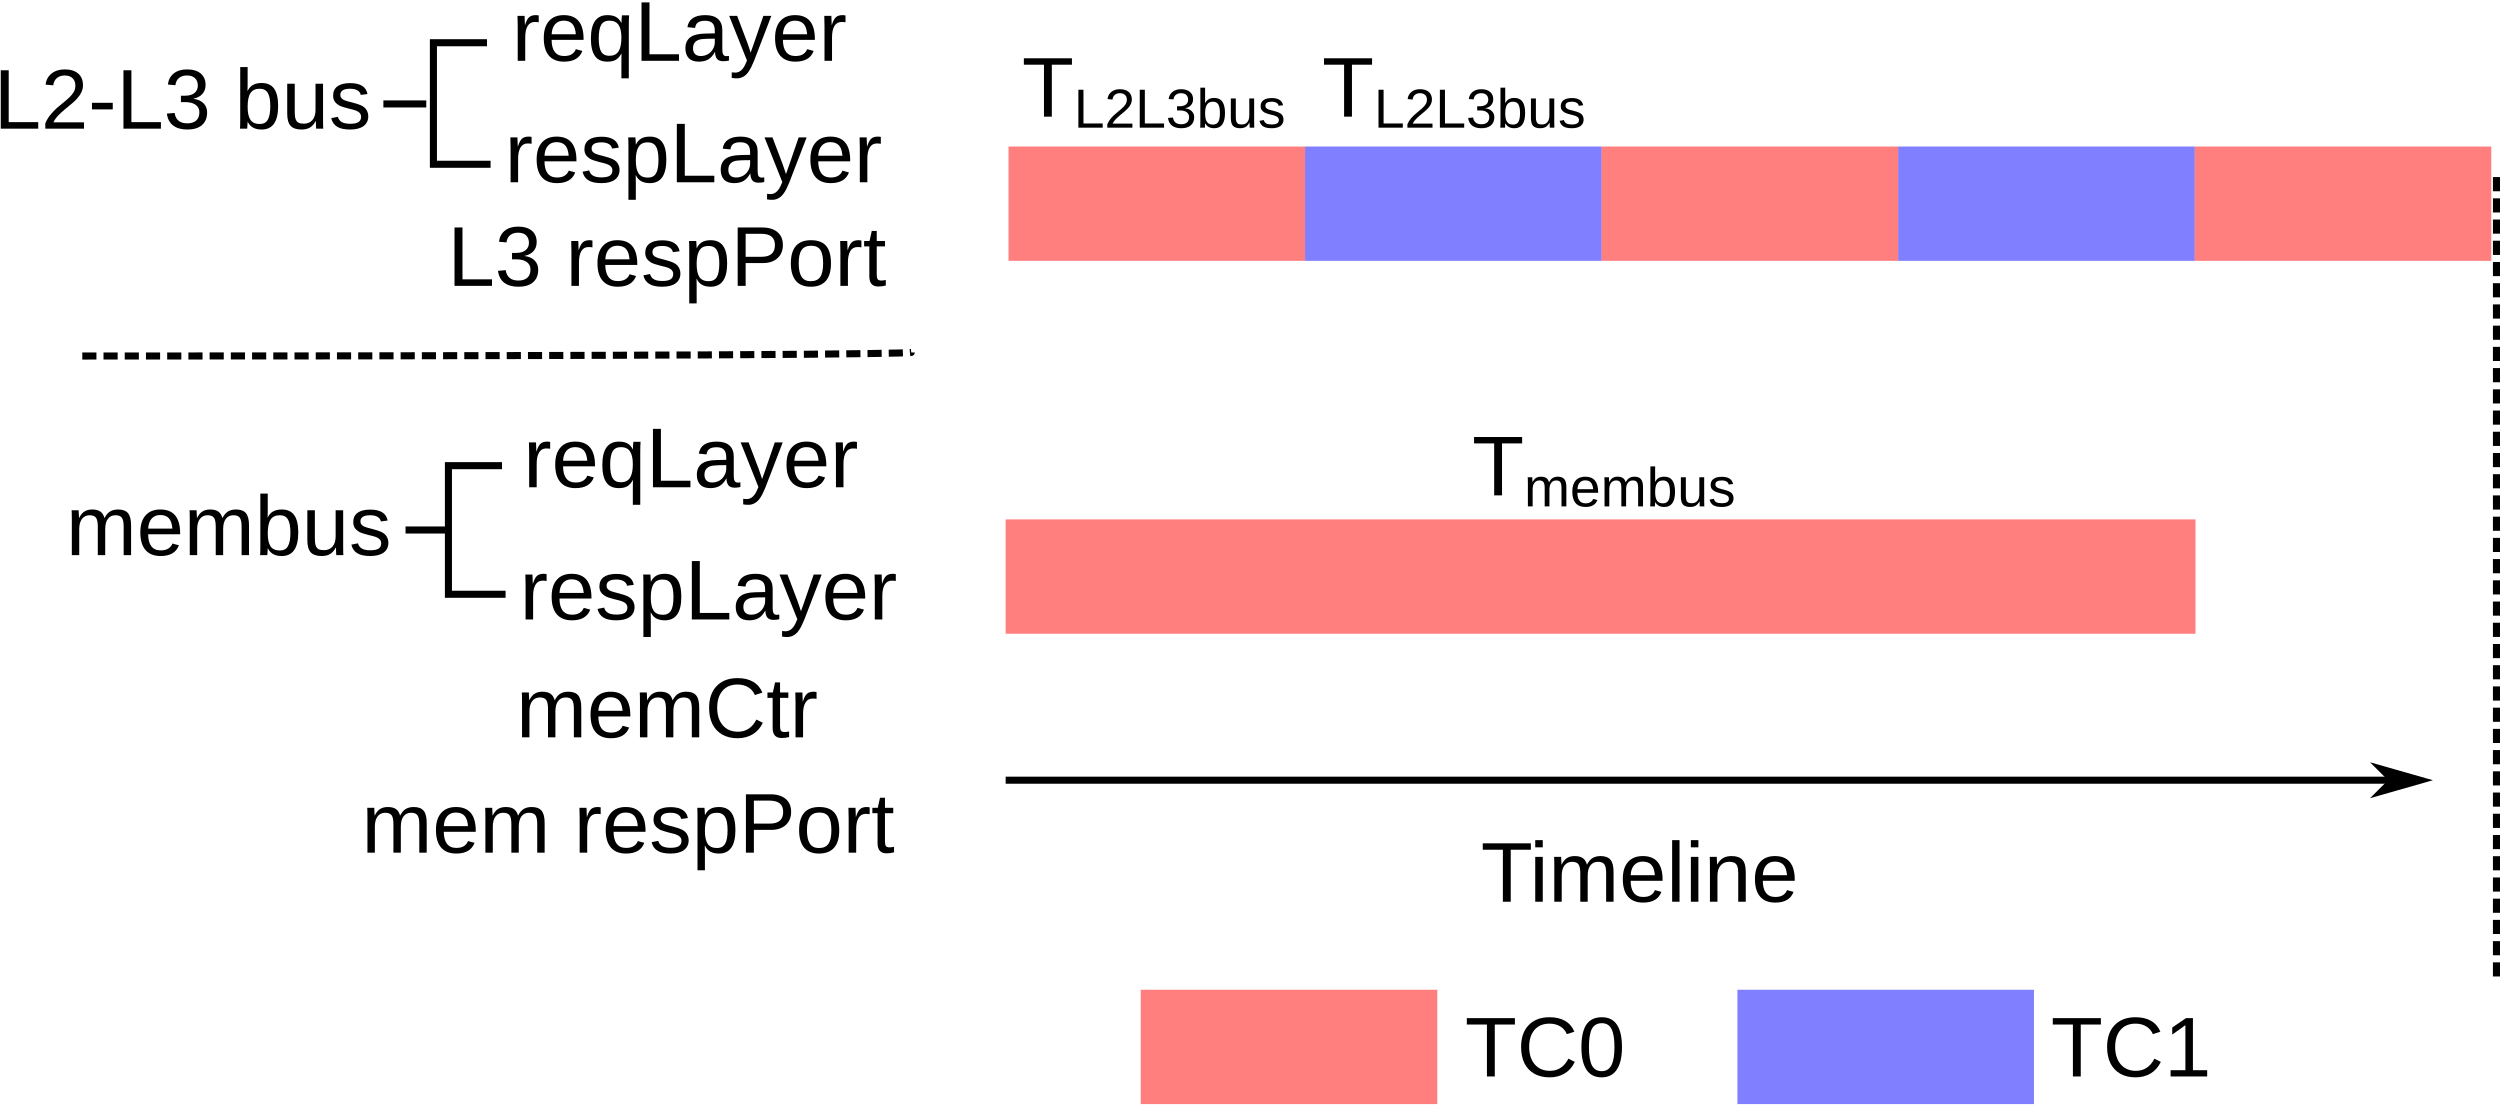
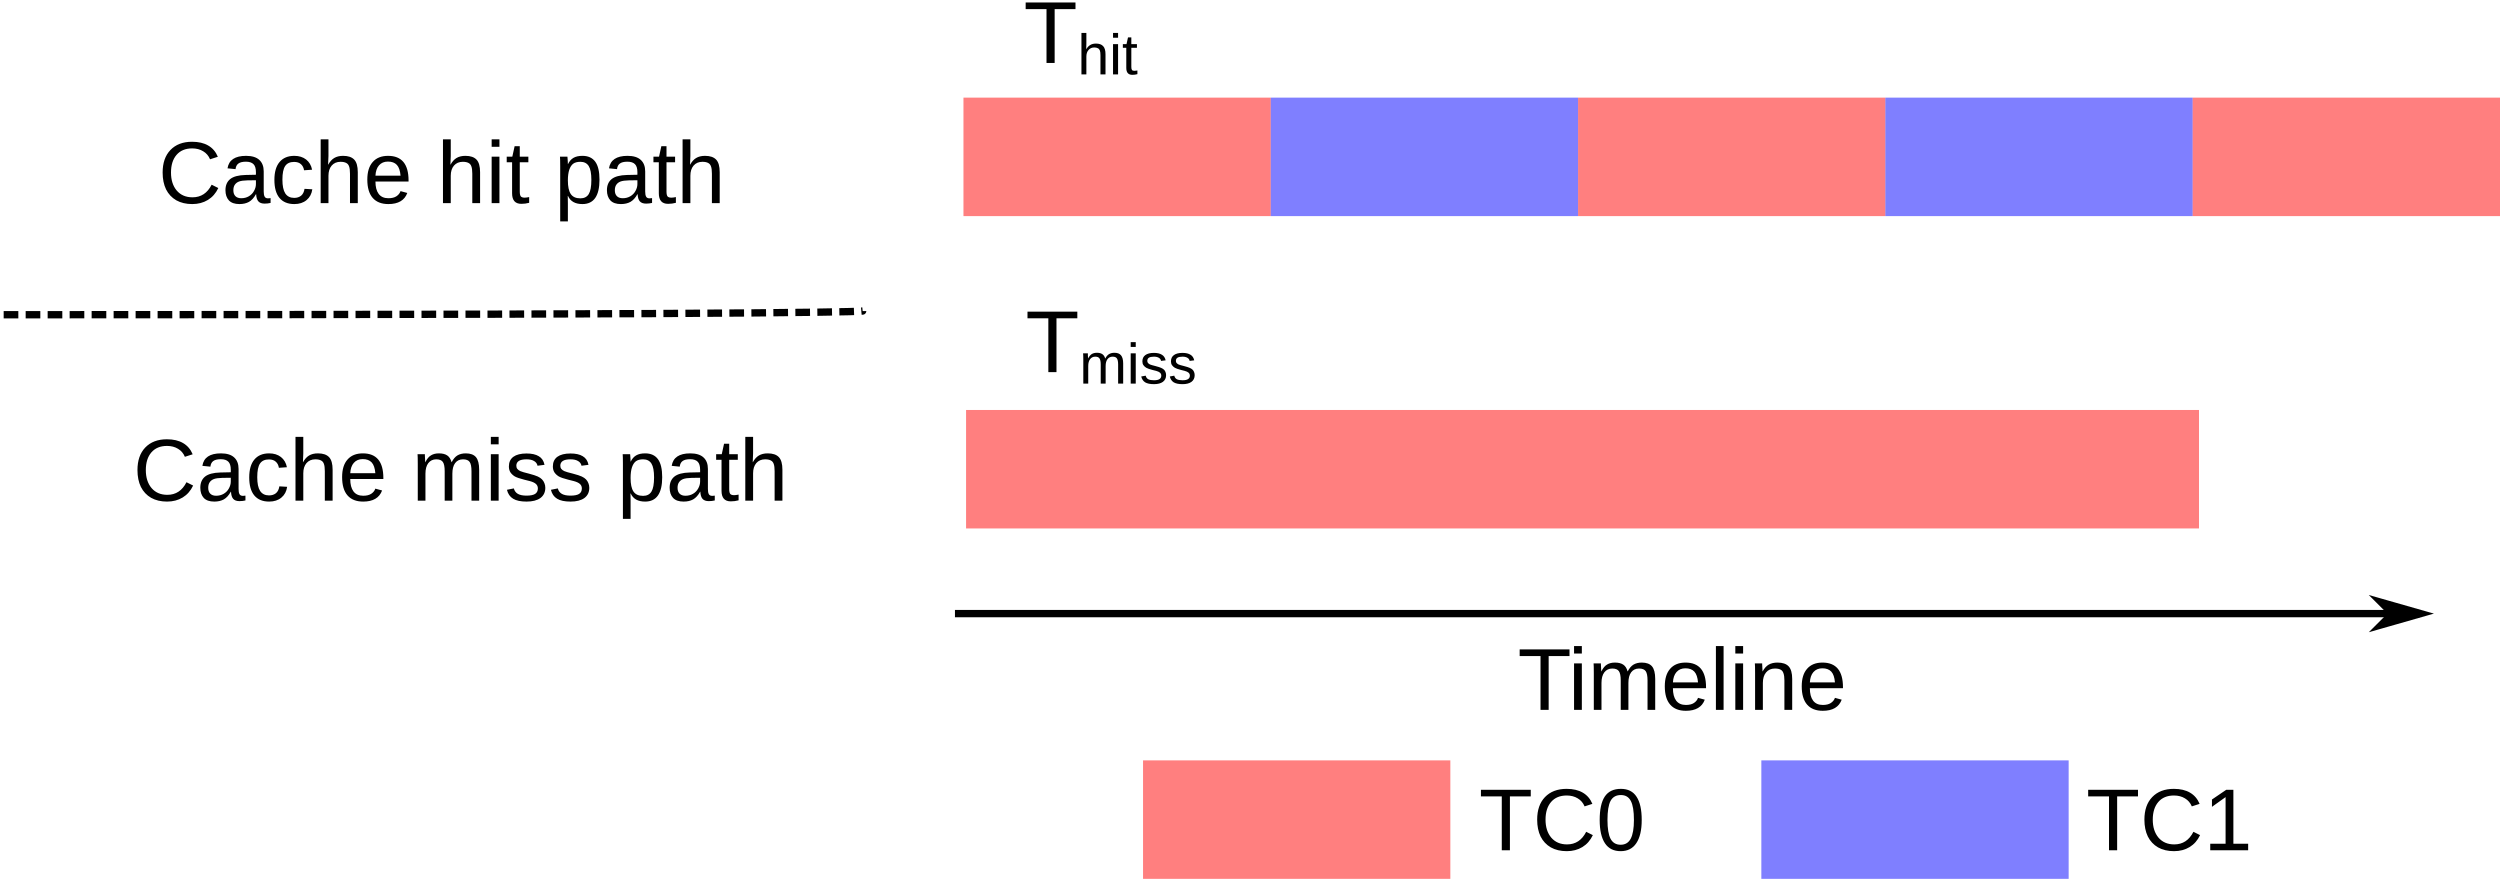
- <svg xmlns="http://www.w3.org/2000/svg" width="353.398" height="156.072" id="svg3863" version="1.1">
+ <svg xmlns="http://www.w3.org/2000/svg" width="341.038" height="119.889" id="svg3863" version="1.1">
  <defs id="defs3865">
    <marker orient="auto" refY="0" refX="0" id="Arrow1Mstart" style="overflow:visible">
      <path id="path4554" d="M 0,0 5,-5 -12.5,0 5,5 0,0 z" style="fill-rule:evenodd;stroke:#000000;stroke-width:1pt;marker-start:none" transform="matrix(0.4,0,0,0.4,4,0)" />
    </marker>
    <marker orient="auto" refY="0" refX="0" id="Arrow1Mend" style="overflow:visible">
      <path id="path4557" d="M 0,0 5,-5 -12.5,0 5,5 0,0 z" style="fill-rule:evenodd;stroke:#000000;stroke-width:1pt;marker-start:none" transform="matrix(-0.4,0,0,-0.4,-4,0)" />
    </marker>
    <marker style="overflow:visible" id="Arrow1Mend-0" refX="0" refY="0" orient="auto">
      <path transform="matrix(-0.4,0,0,-0.4,-4,0)" style="fill-rule:evenodd;stroke:#000000;stroke-width:1pt;marker-start:none" d="M 0,0 5,-5 -12.5,0 5,5 0,0 z" id="path4557-6" />
    </marker>
    <marker style="overflow:visible" id="Arrow1Mstart-0" refX="0" refY="0" orient="auto">
      <path transform="matrix(0.4,0,0,0.4,4,0)" style="fill-rule:evenodd;stroke:#000000;stroke-width:1pt;marker-start:none" d="M 0,0 5,-5 -12.5,0 5,5 0,0 z" id="path4554-9" />
    </marker>
  </defs>
-   <g id="layer1" transform="translate(-49.7687,-218.2955)">
-     <text xml:space="preserve" style="font-size:20px;font-style:normal;font-variant:normal;font-weight:normal;font-stretch:normal;text-align:start;line-height:125%;letter-spacing:0px;word-spacing:0px;writing-mode:lr-tb;text-anchor:start;fill:#000000;fill-opacity:1;stroke:none;font-family:Arial;-inkscape-font-specification:Arial" x="59.094" y="296.768" id="text3871">
-       <tspan id="tspan3873" x="59.094" y="296.768" style="font-size:12px">membus</tspan>
+   <g id="layer1" transform="translate(-60.90016,-225.6891)">
+     <text xml:space="preserve" style="font-size:20px;font-style:normal;font-variant:normal;font-weight:normal;font-stretch:normal;text-align:start;line-height:125%;letter-spacing:0px;word-spacing:0px;writing-mode:lr-tb;text-anchor:start;fill:#000000;fill-opacity:1;stroke:none;font-family:Arial;-inkscape-font-specification:Arial" x="79.044" y="293.99" id="text3871">
+       <tspan id="tspan3873" x="79.044" y="293.99" style="font-size:12px">Cache miss path</tspan>
    </text>
-     <text id="text3875" y="287.172" x="123.744" style="font-size:20px;font-style:normal;font-variant:normal;font-weight:normal;font-stretch:normal;text-align:start;line-height:125%;letter-spacing:0px;word-spacing:0px;writing-mode:lr-tb;text-anchor:start;fill:#000000;fill-opacity:1;stroke:none;font-family:Arial;-inkscape-font-specification:Arial" xml:space="preserve">
-       <tspan style="font-size:12px" y="287.172" x="123.744" id="tspan3877">reqLayer</tspan>
+     <rect style="opacity:0.5;fill:#ff0000;stroke:none" id="rect3919" width="168.19" height="16.162" x="192.687" y="281.616" />
+     <path style="fill:none;stroke:#000000;stroke-width:1px;stroke-linecap:butt;stroke-linejoin:miter;stroke-opacity:1;marker-end:url(#Arrow1Mend)" d="m 191.171,309.395 c 199.784,0 199.784,0 199.784,0" id="path4543" />
+     <text xml:space="preserve" style="font-size:12px;font-style:normal;font-variant:normal;font-weight:normal;font-stretch:normal;text-align:start;line-height:125%;letter-spacing:0px;word-spacing:0px;writing-mode:lr-tb;text-anchor:start;fill:#000000;fill-opacity:1;stroke:none;font-family:Arial;-inkscape-font-specification:Arial" x="267.943" y="322.527" id="text4989">
+       <tspan id="tspan4991" x="267.943" y="322.527">Timeline</tspan>
    </text>
-     <text xml:space="preserve" style="font-size:20px;font-style:normal;font-variant:normal;font-weight:normal;font-stretch:normal;text-align:start;line-height:125%;letter-spacing:0px;word-spacing:0px;writing-mode:lr-tb;text-anchor:start;fill:#000000;fill-opacity:1;stroke:none;font-family:Arial;-inkscape-font-specification:Arial" x="123.239" y="305.859" id="text3879">
-       <tspan id="tspan3881" x="123.239" y="305.859" style="font-size:12px">respLayer</tspan>
+     <text xml:space="preserve" style="font-size:20px;font-style:normal;font-variant:normal;font-weight:normal;font-stretch:normal;text-align:start;line-height:125%;letter-spacing:0px;word-spacing:0px;writing-mode:lr-tb;text-anchor:start;fill:#000000;fill-opacity:1;stroke:none;font-family:Arial;-inkscape-font-specification:Arial" x="82.477" y="253.402" id="text3871-2">
+       <tspan id="tspan3873-0" x="82.477" y="253.402" style="font-size:12px">Cache hit path</tspan>
    </text>
-     <text xml:space="preserve" style="font-size:20px;font-style:normal;font-variant:normal;font-weight:normal;font-stretch:normal;text-align:start;line-height:125%;letter-spacing:0px;word-spacing:0px;writing-mode:lr-tb;text-anchor:start;fill:#000000;fill-opacity:1;stroke:none;font-family:Arial;-inkscape-font-specification:Arial" x="122.734" y="322.527" id="text3895">
-       <tspan id="tspan3897" x="122.734" y="322.527" style="font-size:12px">memCtr</tspan>
-     </text>
-     <path style="fill:none;stroke:#000000;stroke-width:1px;stroke-linecap:butt;stroke-linejoin:miter;stroke-opacity:1" d="m 120.734,284.121 c 0,0 0,0 -7.576,0 0,18.183 0,18.183 0,18.183 8.081,0 8.081,0 8.081,0" id="path3911" />
-     <path style="fill:none;stroke:#000000;stroke-width:1px;stroke-linecap:butt;stroke-linejoin:miter;stroke-opacity:1" d="m 113.157,293.212 c -6.061,0 -6.061,0 -6.061,0" id="path3913" />
-     <rect style="opacity:0.5;fill:#ff0000;stroke:none" id="rect3919" width="168.19" height="16.162" x="191.929" y="291.717" />
-     <path style="fill:none;stroke:#000000;stroke-width:1px;stroke-linecap:butt;stroke-linejoin:miter;stroke-opacity:1;marker-end:url(#Arrow1Mend)" d="m 191.929,328.588 c 199.784,0 199.784,0 199.784,0" id="path4543" />
-     <text xml:space="preserve" style="font-size:12px;font-style:normal;font-variant:normal;font-weight:normal;font-stretch:normal;text-align:start;line-height:125%;letter-spacing:0px;word-spacing:0px;writing-mode:lr-tb;text-anchor:start;fill:#000000;fill-opacity:1;stroke:none;font-family:Arial;-inkscape-font-specification:Arial" x="259.104" y="345.76" id="text4989">
-       <tspan id="tspan4991" x="259.104" y="345.76">Timeline</tspan>
-     </text>
-     <path style="fill:none;stroke:#000000;stroke-width:1;stroke-linecap:butt;stroke-linejoin:miter;stroke-miterlimit:4;stroke-opacity:1;stroke-dasharray:2, 1;stroke-dashoffset:0" d="m 402.667,243.329 c 0,113.502 0,113.502 0,113.502" id="path5427" />
-     <text xml:space="preserve" style="font-size:12px;font-style:normal;font-variant:normal;font-weight:normal;font-stretch:normal;text-align:start;line-height:125%;letter-spacing:0px;word-spacing:0px;writing-mode:lr-tb;text-anchor:start;fill:#000000;fill-opacity:1;stroke:none;font-family:Arial;-inkscape-font-specification:Arial" x="100.884" y="338.83" id="text6866">
-       <tspan id="tspan6868" x="100.884" y="338.83">mem respPort</tspan>
-     </text>
-     <text xml:space="preserve" style="font-size:20px;font-style:normal;font-variant:normal;font-weight:normal;font-stretch:normal;text-align:start;line-height:125%;letter-spacing:0px;word-spacing:0px;writing-mode:lr-tb;text-anchor:start;fill:#000000;fill-opacity:1;stroke:none;font-family:Arial;-inkscape-font-specification:Arial" x="48.89" y="236.482" id="text3871-2">
-       <tspan id="tspan3873-0" x="48.89" y="236.482" style="font-size:12px">L2-L3 bus</tspan>
-     </text>
-     <text id="text3875-3" y="226.885" x="122.126" style="font-size:20px;font-style:normal;font-variant:normal;font-weight:normal;font-stretch:normal;text-align:start;line-height:125%;letter-spacing:0px;word-spacing:0px;writing-mode:lr-tb;text-anchor:start;fill:#000000;fill-opacity:1;stroke:none;font-family:Arial;-inkscape-font-specification:Arial" xml:space="preserve">
-       <tspan style="font-size:12px" y="226.885" x="122.126" id="tspan3877-9">reqLayer</tspan>
-     </text>
-     <text xml:space="preserve" style="font-size:20px;font-style:normal;font-variant:normal;font-weight:normal;font-stretch:normal;text-align:start;line-height:125%;letter-spacing:0px;word-spacing:0px;writing-mode:lr-tb;text-anchor:start;fill:#000000;fill-opacity:1;stroke:none;font-family:Arial;-inkscape-font-specification:Arial" x="121.116" y="244.058" id="text3879-3">
-       <tspan id="tspan3881-5" x="121.116" y="244.058" style="font-size:12px">respLayer</tspan>
-     </text>
-     <text xml:space="preserve" style="font-size:20px;font-style:normal;font-variant:normal;font-weight:normal;font-stretch:normal;text-align:start;line-height:125%;letter-spacing:0px;word-spacing:0px;writing-mode:lr-tb;text-anchor:start;fill:#000000;fill-opacity:1;stroke:none;font-family:Arial;-inkscape-font-specification:Arial" x="113.034" y="258.705" id="text3895-1">
-       <tspan id="tspan3897-3" x="113.034" y="258.705" style="font-size:12px">L3 respPort</tspan>
-     </text>
-     <path style="fill:none;stroke:#000000;stroke-width:1px;stroke-linecap:butt;stroke-linejoin:miter;stroke-opacity:1" d="m 118.611,224.34 c 0,0 0,0 -7.576,0 0,17.173 0,17.173 0,17.173 8.081,0 8.081,0 8.081,0" id="path3911-3" />
-     <path style="fill:none;stroke:#000000;stroke-width:1px;stroke-linecap:butt;stroke-linejoin:miter;stroke-opacity:1" d="m 110.024,232.987 c -6.061,0 -6.061,0 -6.061,0" id="path3913-1" />
    <rect style="opacity:0.5;fill:#ff0000;stroke:none" id="rect3919-7" width="41.921" height="16.162" x="192.331" y="239.007" />
    <rect y="239.007" x="234.253" height="16.162" width="41.921" id="rect7734" style="opacity:0.5;fill:#0000ff;stroke:none" />
    <rect y="239.007" x="276.174" height="16.162" width="41.921" id="rect7736" style="opacity:0.5;fill:#ff0000;stroke:none" />
    <rect style="opacity:0.5;fill:#0000ff;stroke:none" id="rect7738" width="41.921" height="16.162" x="318.095" y="239.007" />
-     <text xml:space="preserve" style="font-size:12px;font-style:normal;font-variant:normal;font-weight:normal;font-stretch:normal;text-align:start;line-height:125%;letter-spacing:0px;word-spacing:0px;writing-mode:lr-tb;text-anchor:start;fill:#000000;fill-opacity:1;stroke:none;font-family:Arial;-inkscape-font-specification:Arial" x="194.235" y="234.784" id="text7740">
-       <tspan id="tspan7742" x="194.235" y="234.784">T<tspan style="font-size:65.001%;baseline-shift:sub" id="tspan7744">L2L3bus</tspan>
+     <text xml:space="preserve" style="font-size:12px;font-style:normal;font-variant:normal;font-weight:normal;font-stretch:normal;text-align:start;line-height:125%;letter-spacing:0px;word-spacing:0px;writing-mode:lr-tb;text-anchor:start;fill:#000000;fill-opacity:1;stroke:none;font-family:Arial;-inkscape-font-specification:Arial" x="200.549" y="234.279" id="text7740">
+       <tspan id="tspan7742" x="200.549" y="234.279">T<tspan style="font-size:65.001%;baseline-shift:sub" id="tspan3874">hit</tspan>
      </tspan>
    </text>
-     <text id="text7746" y="288.322" x="257.875" style="font-size:12px;font-style:normal;font-variant:normal;font-weight:normal;font-stretch:normal;text-align:start;line-height:125%;letter-spacing:0px;word-spacing:0px;writing-mode:lr-tb;text-anchor:start;fill:#000000;fill-opacity:1;stroke:none;font-family:Arial;-inkscape-font-specification:Arial" xml:space="preserve">
-       <tspan y="288.322" x="257.875" id="tspan7748">T<tspan id="tspan7750" style="font-size:65.001%;baseline-shift:sub">membus</tspan>
-       </tspan>
-     </text>
-     <text id="text7752" y="234.784" x="236.662" style="font-size:12px;font-style:normal;font-variant:normal;font-weight:normal;font-stretch:normal;text-align:start;line-height:125%;letter-spacing:0px;word-spacing:0px;writing-mode:lr-tb;text-anchor:start;fill:#000000;fill-opacity:1;stroke:none;font-family:Arial;-inkscape-font-specification:Arial" xml:space="preserve">
-       <tspan y="234.784" x="236.662" id="tspan7754">T<tspan id="tspan7756" style="font-size:65.001%;baseline-shift:sub">L2L3bus</tspan>
+     <text id="text7746" y="276.453" x="200.801" style="font-size:12px;font-style:normal;font-variant:normal;font-weight:normal;font-stretch:normal;text-align:start;line-height:125%;letter-spacing:0px;word-spacing:0px;writing-mode:lr-tb;text-anchor:start;fill:#000000;fill-opacity:1;stroke:none;font-family:Arial;-inkscape-font-specification:Arial" xml:space="preserve">
+       <tspan y="276.453" x="200.801" id="tspan7748">T<tspan style="font-size:65.001%;baseline-shift:sub" id="tspan3872">miss</tspan>
      </tspan>
    </text>
    <rect style="opacity:0.5;fill:#ff0000;stroke:none" id="rect7758" width="41.921" height="16.162" x="360.017" y="239.007" />
    <path style="fill:none;stroke:#000000;stroke-width:1;stroke-linecap:butt;stroke-linejoin:miter;stroke-miterlimit:4;stroke-opacity:1;stroke-dasharray:2, 1;stroke-dashoffset:0" d="m 4.041,94.59 c 117.178,0 117.178,-0.505 117.178,-0.505" id="path7760" transform="translate(57.35955,174.0345)" />
-     <rect y="358.205" x="211.019" height="16.162" width="41.921" id="rect7800" style="opacity:0.5;fill:#ff0000;stroke:none" />
-     <rect style="opacity:0.5;fill:#0000ff;stroke:none" id="rect7802" width="41.921" height="16.162" x="295.367" y="358.205" />
-     <text xml:space="preserve" style="font-size:12px;font-style:normal;font-variant:normal;font-weight:normal;font-stretch:normal;text-align:start;line-height:125%;letter-spacing:0px;word-spacing:0px;writing-mode:lr-tb;text-anchor:start;fill:#000000;fill-opacity:1;stroke:none;font-family:Arial;-inkscape-font-specification:Arial" x="256.85" y="370.463" id="text7804">
-       <tspan id="tspan7806" x="256.85" y="370.463">TC0</tspan>
+     <rect y="329.416" x="216.828" height="16.162" width="41.921" id="rect7800" style="opacity:0.5;fill:#ff0000;stroke:none" />
+     <rect style="opacity:0.5;fill:#0000ff;stroke:none" id="rect7802" width="41.921" height="16.162" x="301.175" y="329.416" />
+     <text xml:space="preserve" style="font-size:12px;font-style:normal;font-variant:normal;font-weight:normal;font-stretch:normal;text-align:start;line-height:125%;letter-spacing:0px;word-spacing:0px;writing-mode:lr-tb;text-anchor:start;fill:#000000;fill-opacity:1;stroke:none;font-family:Arial;-inkscape-font-specification:Arial" x="262.658" y="341.674" id="text7804">
+       <tspan id="tspan7806" x="262.658" y="341.674">TC0</tspan>
    </text>
-     <text xml:space="preserve" style="font-size:12px;font-style:normal;font-variant:normal;font-weight:normal;font-stretch:normal;text-align:start;line-height:125%;letter-spacing:0px;word-spacing:0px;writing-mode:lr-tb;text-anchor:start;fill:#000000;fill-opacity:1;stroke:none;font-family:Arial;-inkscape-font-specification:Arial" x="339.683" y="370.463" id="text7808">
-       <tspan id="tspan7810" x="339.683" y="370.463">TC1</tspan>
+     <text xml:space="preserve" style="font-size:12px;font-style:normal;font-variant:normal;font-weight:normal;font-stretch:normal;text-align:start;line-height:125%;letter-spacing:0px;word-spacing:0px;writing-mode:lr-tb;text-anchor:start;fill:#000000;fill-opacity:1;stroke:none;font-family:Arial;-inkscape-font-specification:Arial" x="345.491" y="341.674" id="text7808">
+       <tspan id="tspan7810" x="345.491" y="341.674">TC1</tspan>
    </text>
  </g>
</svg>
